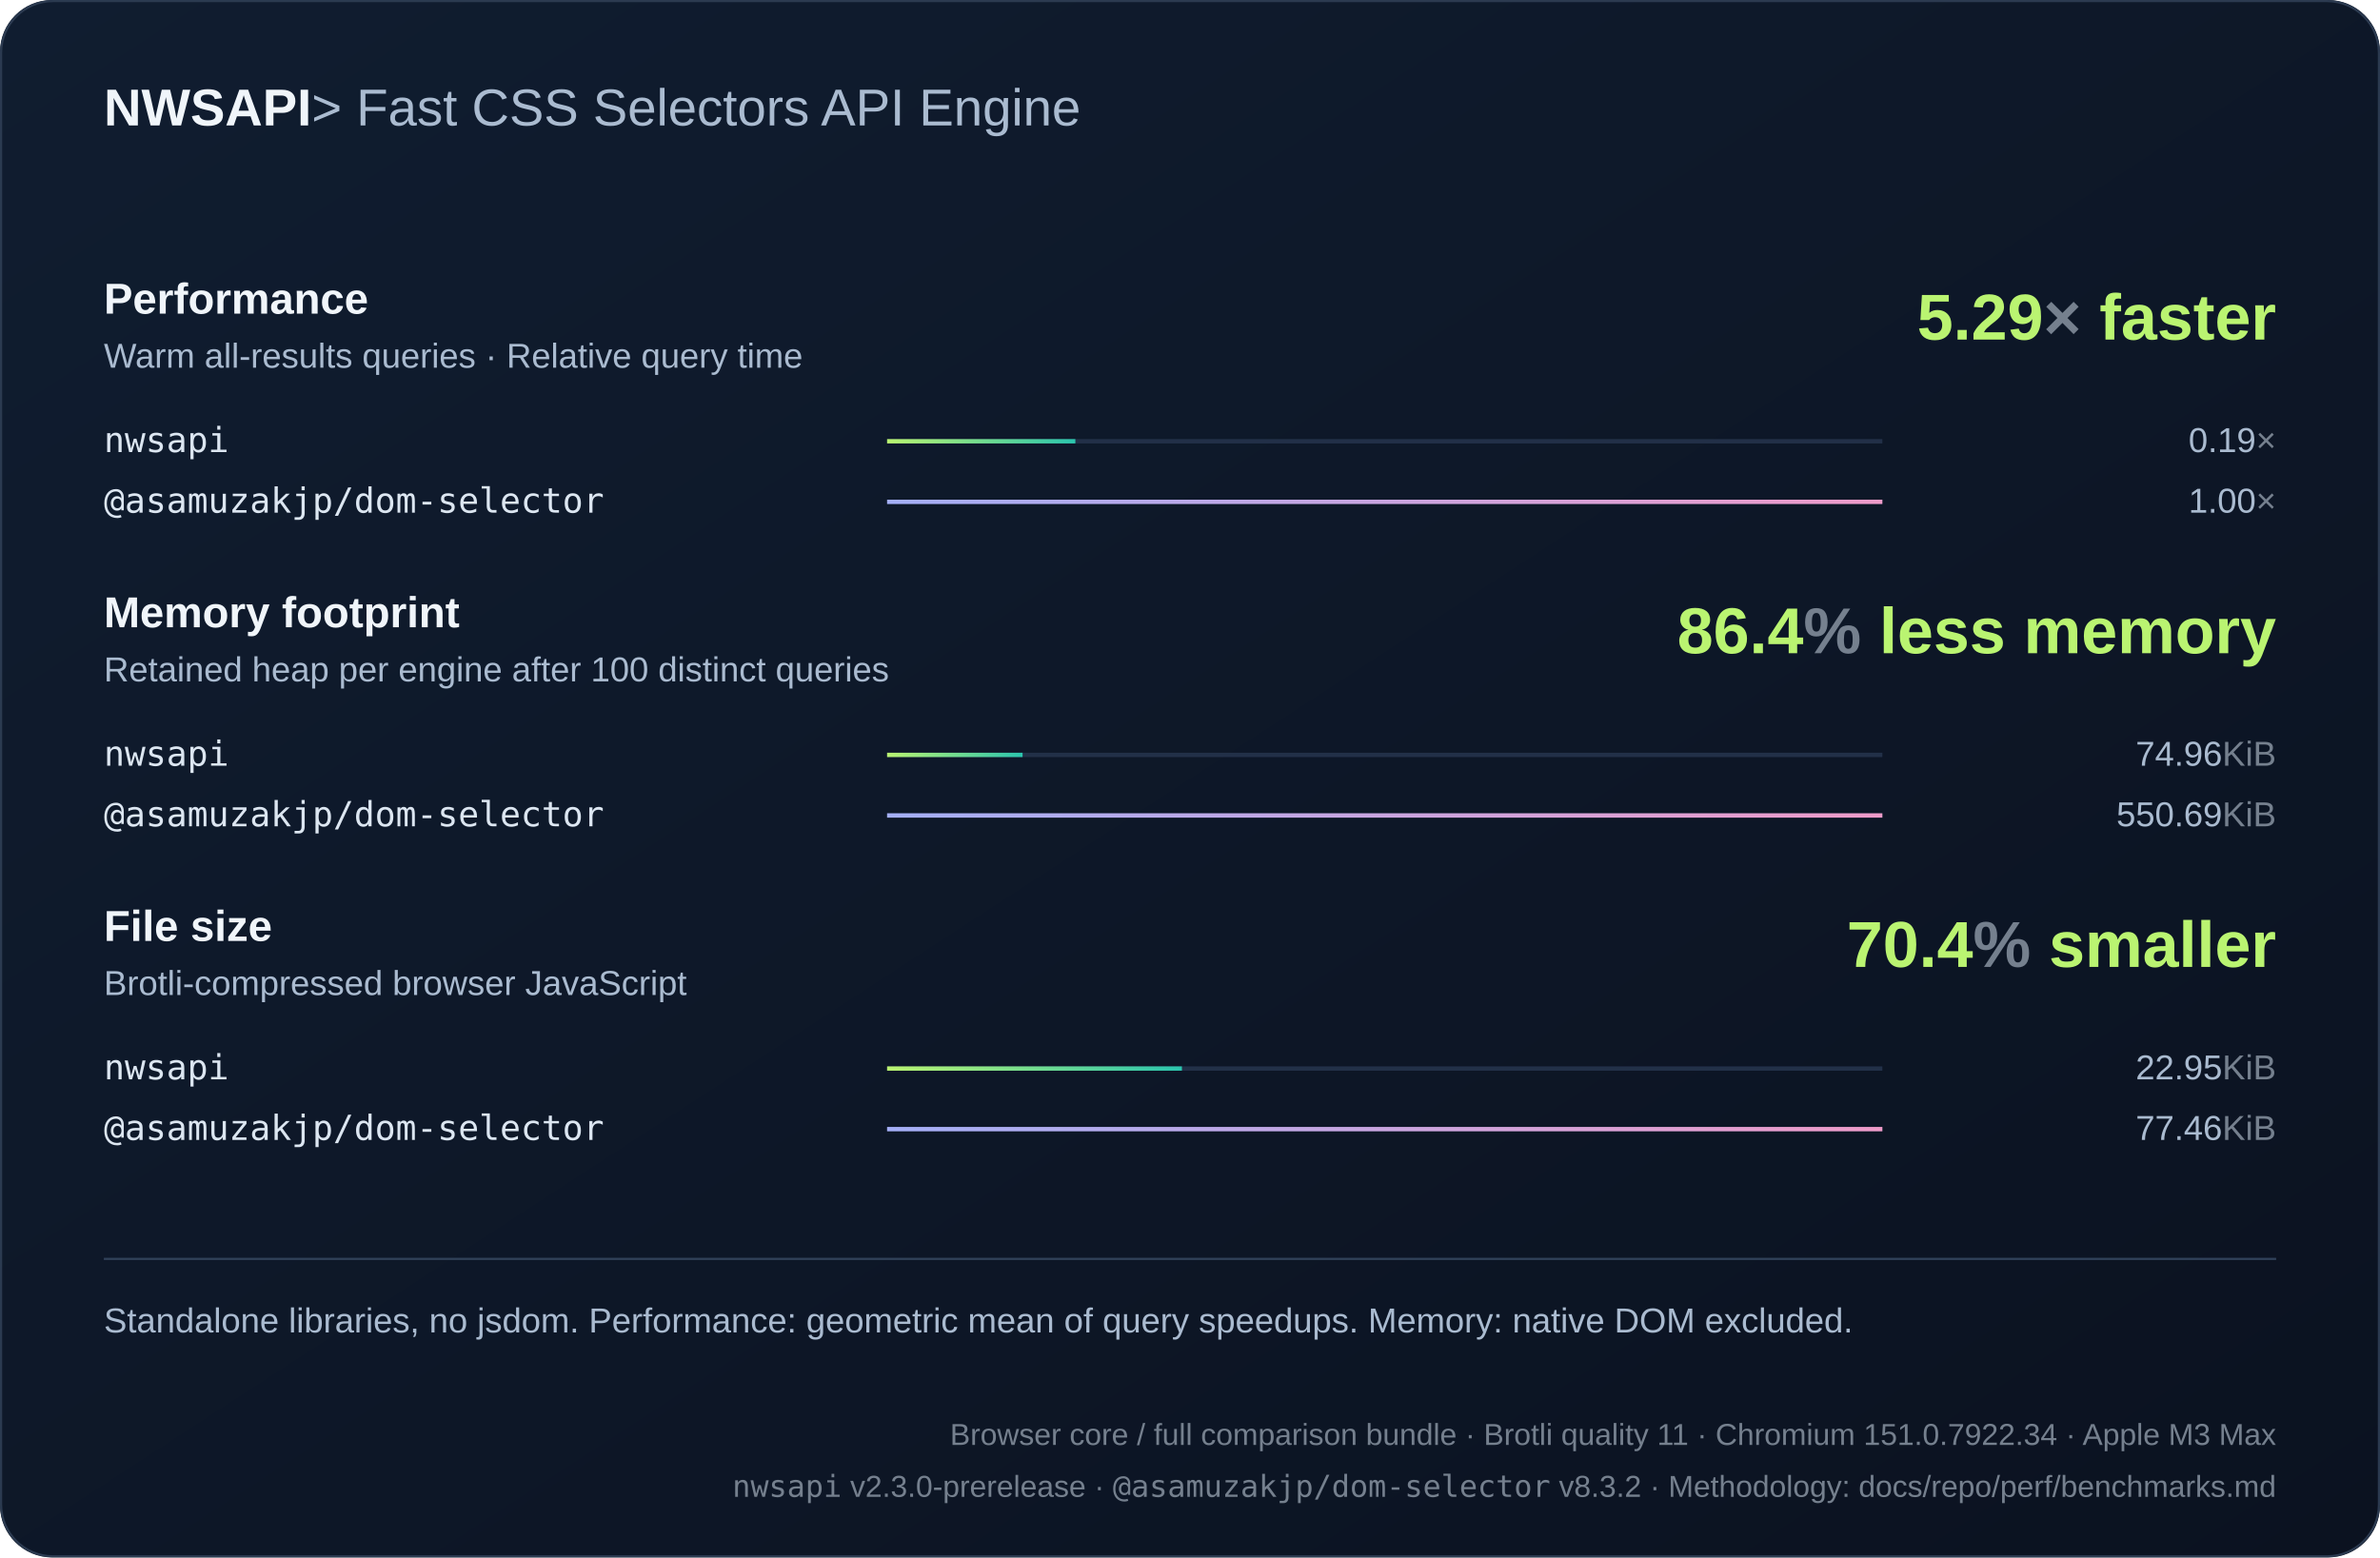
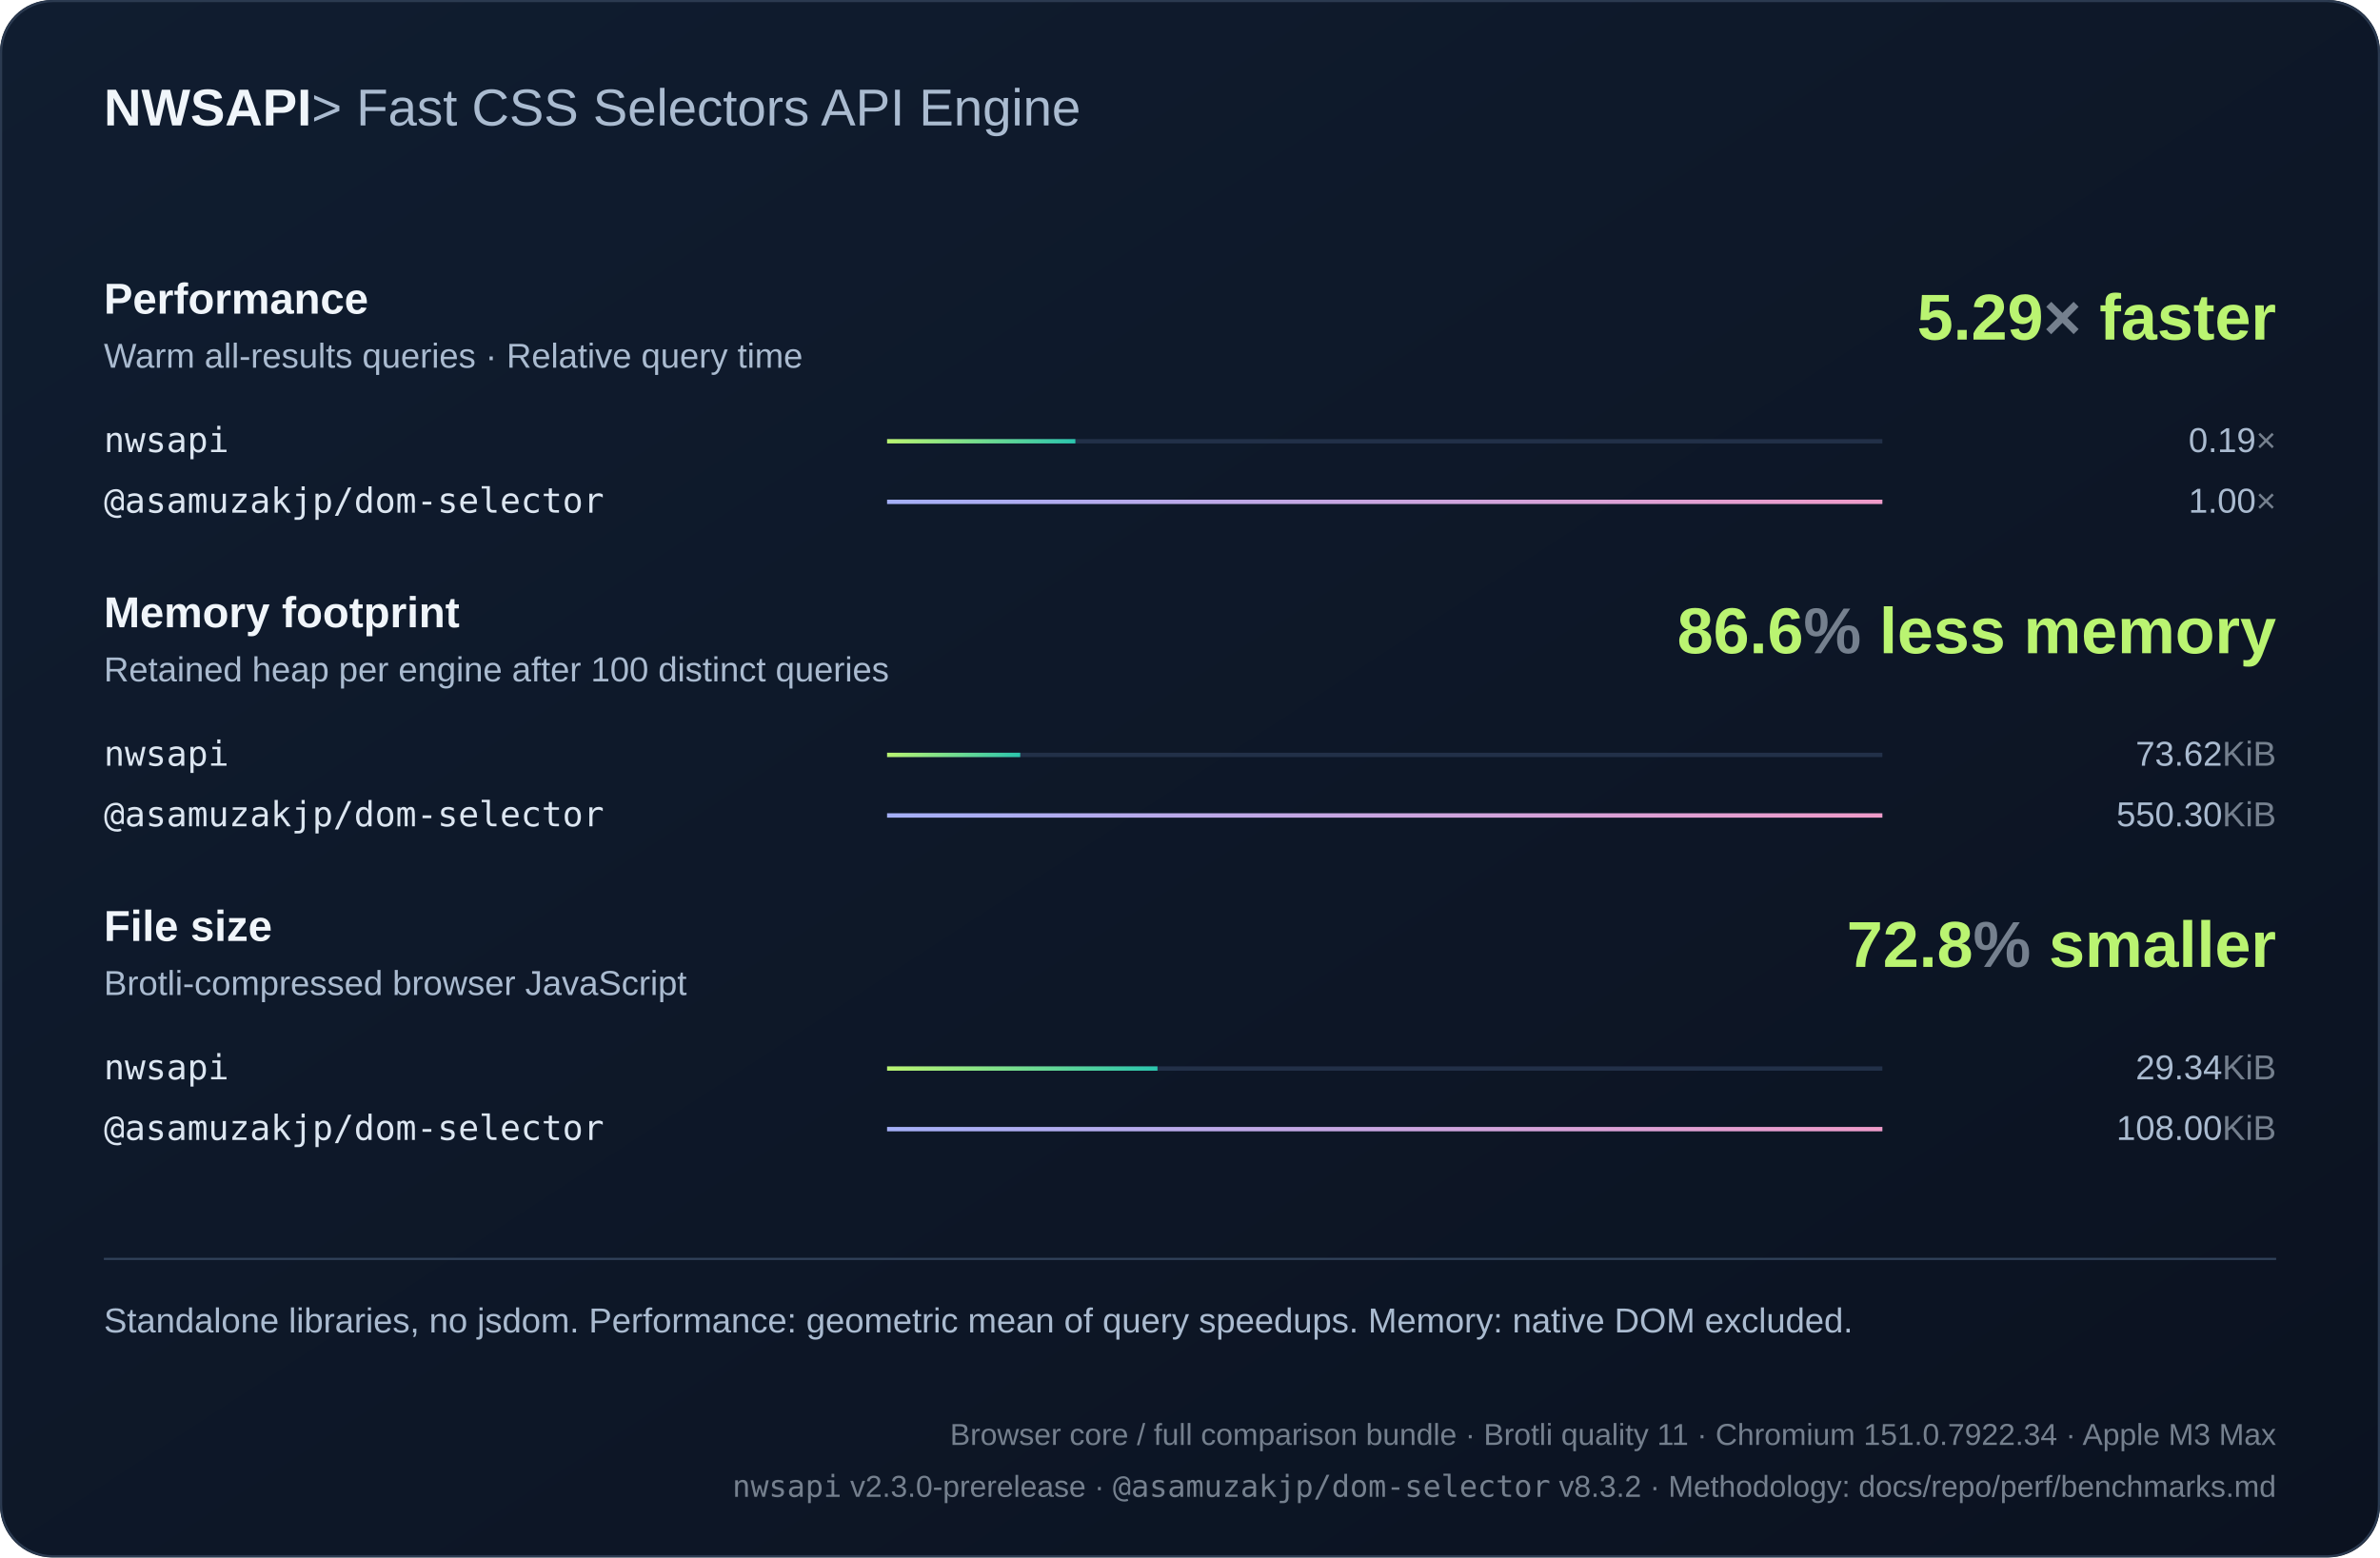
<svg xmlns="http://www.w3.org/2000/svg" width="1100" height="720" viewBox="0 0 1100 720" role="img">
  <defs>
    <linearGradient id="bg" x2="1" y2="1">
      <stop stop-color="#101d30" />
      <stop offset="1" stop-color="#0b1220" />
    </linearGradient>
    <linearGradient id="series0">
      <stop stop-color="#baf471" />
      <stop offset="1" stop-color="#2bc5ae" />
    </linearGradient>
    <linearGradient id="series1">
      <stop stop-color="#a4aff7" />
      <stop offset="1" stop-color="#ef9bc9" />
    </linearGradient>
    <linearGradient id="series2">
      <stop stop-color="#80d7ff" />
      <stop offset="1" stop-color="#739be8" />
    </linearGradient>
  </defs>
  <style>text{font-family:Arial,Helvetica,sans-serif;fill:#f0f5fa}
.muted{fill:#aabbd0;font:16px Arial,Helvetica,sans-serif}
.code{font:18px Consolas,Menlo,monospace;fill:#dce6f1}
.note .code{font:16px Consolas,Menlo,monospace}
.metadata,.metadata .code{fill:#75808e;font-size:14px}
.chart-title{font-size:24px;font-weight:700}
.unit{fill:#75808e}
.package{font-family:Consolas,Menlo,monospace}
.comparison{font-size:14px;font-variant-numeric:tabular-nums}
.tick{fill:#aabbd0;font-size:12px}
.time{fill:#aabbd0;font-size:13px;font-variant-numeric:tabular-nums}
.tagline{fill:#aabbd0;font-weight:400}.metric-title{font-size:20px;font-weight:700}.engine{font-size:16px}.headline{font-size:30px;font-weight:700;fill:#baf471}</style>
  <rect width="1100" height="720" rx="24" fill="url(#bg)" />
  <rect x=".5" y=".5" width="1099" height="719" rx="24" fill="none" stroke="#2b3a50" />
  <text x="48" y="58" class="chart-title">NWSAPI<tspan class="tagline"> &gt; Fast CSS Selectors API Engine</tspan>
  </text>
  <text x="48" y="145" class="metric-title">Performance</text>
  <text x="48" y="170" class="muted">Warm all-results queries · Relative query time</text>
  <text x="1052" y="157" text-anchor="end" class="headline">5.29<tspan class="unit">×</tspan> faster</text>
  <g>
    <text x="48" y="209" class="code engine">nwsapi</text>
    <path d="M410 204h460" stroke="#223048" stroke-width="2" />
    <rect x="410" y="203" width="87.02" height="2" fill="url(#series0)" />
    <text x="1052" y="209" text-anchor="end" class="muted">0.19<tspan class="unit">×</tspan>
    </text>
  </g>
  <g>
    <text x="48" y="237" class="code engine">@asamuzakjp/dom-selector</text>
    <path d="M410 232h460" stroke="#223048" stroke-width="2" />
    <rect x="410" y="231" width="460" height="2" fill="url(#series1)" />
    <text x="1052" y="237" text-anchor="end" class="muted">1.00<tspan class="unit">×</tspan>
    </text>
  </g>
  <text x="48" y="290" class="metric-title">Memory footprint</text>
  <text x="48" y="315" class="muted">Retained heap per engine after 100 distinct queries</text>
-   <text x="1052" y="302" text-anchor="end" class="headline">86.4<tspan class="unit">%</tspan> less memory</text>
+   <text x="1052" y="302" text-anchor="end" class="headline">86.6<tspan class="unit">%</tspan> less memory</text>
  <g>
    <text x="48" y="354" class="code engine">nwsapi</text>
    <path d="M410 349h460" stroke="#223048" stroke-width="2" />
-     <rect x="410" y="348" width="62.613" height="2" fill="url(#series0)" />
-     <text x="1052" y="354" text-anchor="end" class="muted">74.96<tspan class="unit">KiB</tspan>
+     <rect x="410" y="348" width="61.537" height="2" fill="url(#series0)" />
+     <text x="1052" y="354" text-anchor="end" class="muted">73.62<tspan class="unit">KiB</tspan>
    </text>
  </g>
  <g>
    <text x="48" y="382" class="code engine">@asamuzakjp/dom-selector</text>
    <path d="M410 377h460" stroke="#223048" stroke-width="2" />
    <rect x="410" y="376" width="460" height="2" fill="url(#series1)" />
-     <text x="1052" y="382" text-anchor="end" class="muted">550.69<tspan class="unit">KiB</tspan>
+     <text x="1052" y="382" text-anchor="end" class="muted">550.30<tspan class="unit">KiB</tspan>
    </text>
  </g>
  <text x="48" y="435" class="metric-title">File size</text>
  <text x="48" y="460" class="muted">Brotli-compressed browser JavaScript</text>
-   <text x="1052" y="447" text-anchor="end" class="headline">70.4<tspan class="unit">%</tspan> smaller</text>
+   <text x="1052" y="447" text-anchor="end" class="headline">72.8<tspan class="unit">%</tspan> smaller</text>
  <g>
    <text x="48" y="499" class="code engine">nwsapi</text>
    <path d="M410 494h460" stroke="#223048" stroke-width="2" />
-     <rect x="410" y="493" width="136.265" height="2" fill="url(#series0)" />
-     <text x="1052" y="499" text-anchor="end" class="muted">22.95<tspan class="unit">KiB</tspan>
+     <rect x="410" y="493" width="124.969" height="2" fill="url(#series0)" />
+     <text x="1052" y="499" text-anchor="end" class="muted">29.34<tspan class="unit">KiB</tspan>
    </text>
  </g>
  <g>
    <text x="48" y="527" class="code engine">@asamuzakjp/dom-selector</text>
    <path d="M410 522h460" stroke="#223048" stroke-width="2" />
    <rect x="410" y="521" width="460" height="2" fill="url(#series1)" />
-     <text x="1052" y="527" text-anchor="end" class="muted">77.46<tspan class="unit">KiB</tspan>
+     <text x="1052" y="527" text-anchor="end" class="muted">108.00<tspan class="unit">KiB</tspan>
    </text>
  </g>
  <path d="M48 582h1004" stroke="#304159" />
  <text x="48" y="616" class="muted note">Standalone libraries, no jsdom. Performance: geometric mean of query speedups. Memory: native DOM excluded.</text>
  <text x="1052" y="668" text-anchor="end" class="muted note metadata">Browser core / full comparison bundle · Brotli quality 11 · Chromium 151.0.7922.34 · Apple M3 Max</text>
  <text x="1052" y="692" text-anchor="end" class="muted note metadata">
    <tspan class="package">nwsapi</tspan> v2.3.0-prerelease · <tspan class="package">@asamuzakjp/dom-selector</tspan> v8.3.2 · Methodology: docs/repo/perf/benchmarks.md</text>
</svg>
